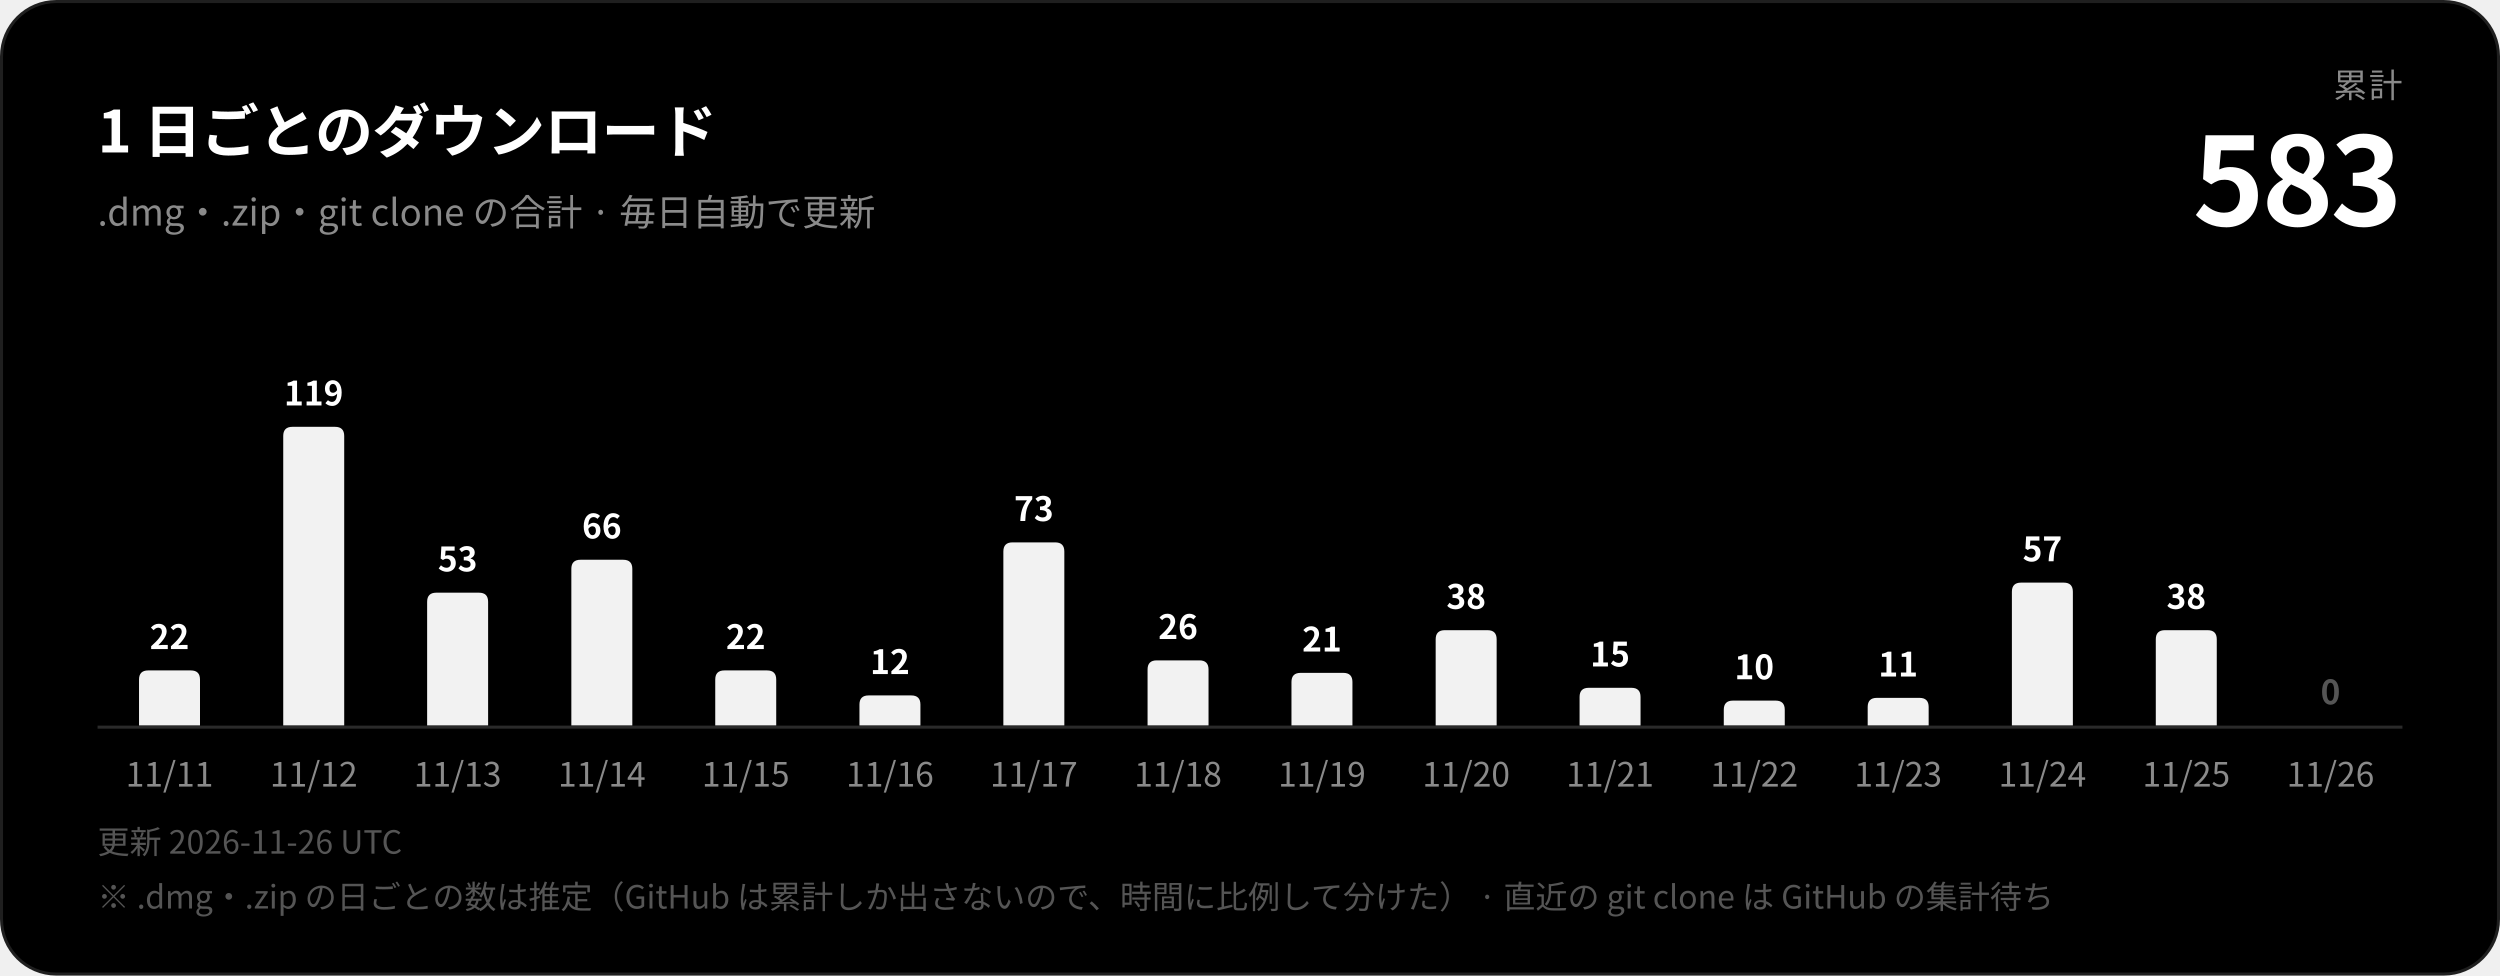
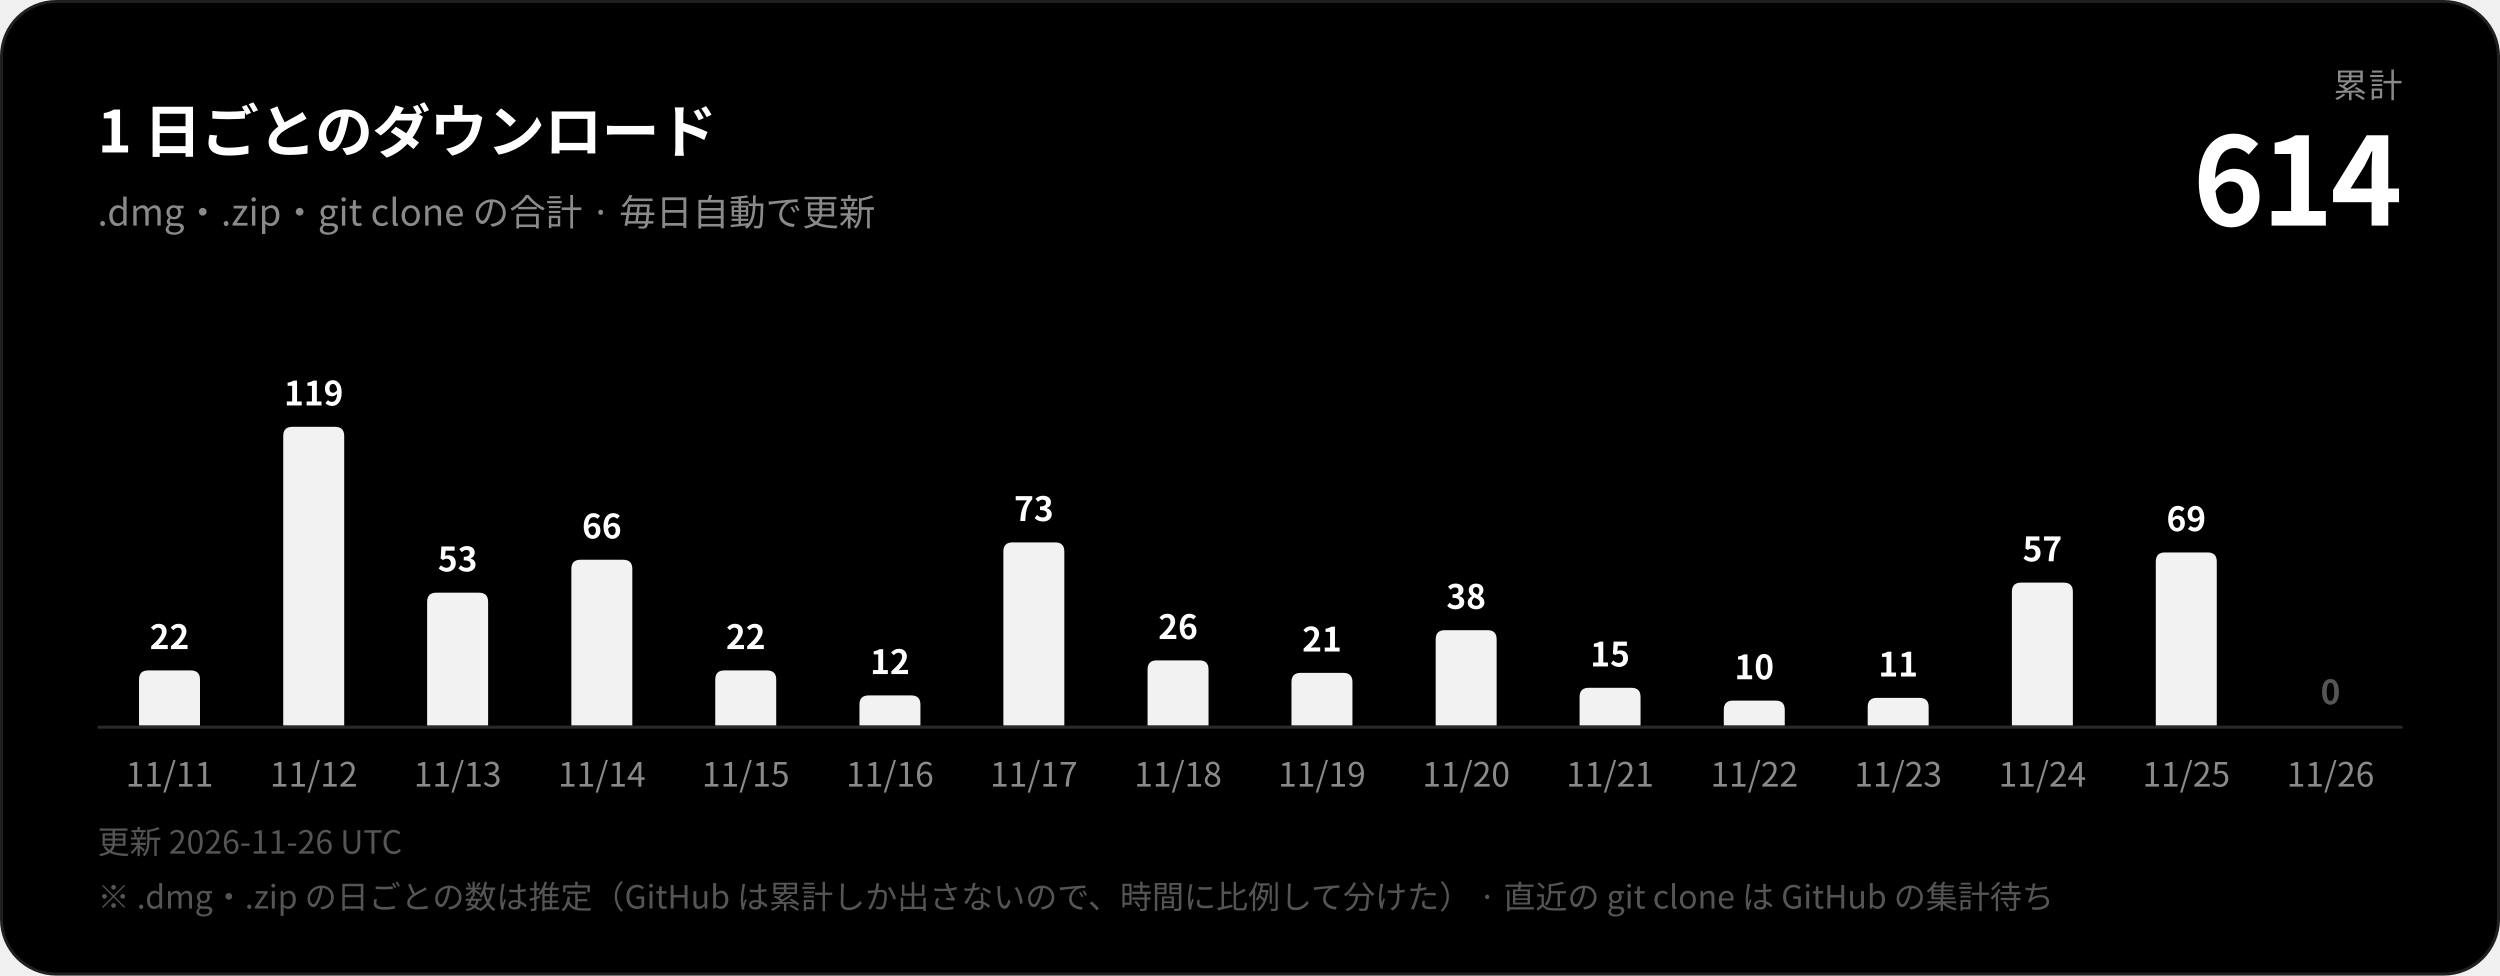
<svg xmlns="http://www.w3.org/2000/svg" width="820" height="320" viewBox="0 0 820 320" role="img" aria-label="1 日ごとのダウンロード">
  <rect x="0.5" y="0.5" width="819" height="319" rx="18" fill="#000000" stroke="#1f1f1f" />
  <g font-family="-apple-system, BlinkMacSystemFont, 'SF Pro Display', 'Segoe UI', 'Hiragino Sans', 'Hiragino Kaku Gothic ProN', 'Noto Sans CJK JP', 'Noto Sans JP', 'PingFang SC', 'Microsoft YaHei', sans-serif" style="font-variant-numeric: tabular-nums">
    <text x="32" y="50" font-size="19" font-weight="600" fill="#ffffff" letter-spacing="-0.2">1 日ごとのダウンロード</text>
    <text x="32" y="74" font-size="12" fill="#8a8a8a">.dmg・.zip・git clone の合計 · 毎日自動で更新</text>
    <text x="788" y="32" font-size="11" fill="#8a8a8a" text-anchor="end" letter-spacing="0.6">累計</text>
-     <text x="788" y="74" font-size="40" font-weight="700" fill="#ffffff" text-anchor="end" letter-spacing="-1">583</text>
+     <text x="788" y="74" font-size="40" font-weight="700" fill="#ffffff" text-anchor="end" letter-spacing="-1">614</text>
    <path d="M45.6,238.0V222.9Q45.6,219.9 48.6,219.9H62.6Q65.6,219.9 65.6,222.9V238.0Z" fill="#f2f2f2" />
    <text x="55.6" y="212.9" font-size="11" font-weight="600" fill="#ffffff" text-anchor="middle">22</text>
    <text x="55.6" y="258" font-size="11" fill="#8a8a8a" text-anchor="middle">11/11</text>
    <path d="M92.9,238.0V143.0Q92.9,140.0 95.9,140.0H109.9Q112.9,140.0 112.9,143.0V238.0Z" fill="#f2f2f2" />
    <text x="102.9" y="133.0" font-size="11" font-weight="600" fill="#ffffff" text-anchor="middle">119</text>
    <text x="102.9" y="258" font-size="11" fill="#8a8a8a" text-anchor="middle">11/12</text>
    <path d="M140.1,238.0V197.4Q140.1,194.4 143.1,194.4H157.1Q160.1,194.4 160.1,197.4V238.0Z" fill="#f2f2f2" />
    <text x="150.1" y="187.4" font-size="11" font-weight="600" fill="#ffffff" text-anchor="middle">53</text>
    <text x="150.1" y="258" font-size="11" fill="#8a8a8a" text-anchor="middle">11/13</text>
    <path d="M187.4,238.0V186.6Q187.4,183.6 190.4,183.6H204.4Q207.4,183.6 207.4,186.6V238.0Z" fill="#f2f2f2" />
    <text x="197.4" y="176.6" font-size="11" font-weight="600" fill="#ffffff" text-anchor="middle">66</text>
    <text x="197.4" y="258" font-size="11" fill="#8a8a8a" text-anchor="middle">11/14</text>
    <path d="M234.6,238.0V222.9Q234.6,219.9 237.6,219.9H251.6Q254.6,219.9 254.6,222.9V238.0Z" fill="#f2f2f2" />
    <text x="244.6" y="212.9" font-size="11" font-weight="600" fill="#ffffff" text-anchor="middle">22</text>
    <text x="244.6" y="258" font-size="11" fill="#8a8a8a" text-anchor="middle">11/15</text>
    <path d="M281.9,238.0V231.1Q281.9,228.1 284.9,228.1H298.9Q301.9,228.1 301.9,231.1V238.0Z" fill="#f2f2f2" />
    <text x="291.9" y="221.1" font-size="11" font-weight="600" fill="#ffffff" text-anchor="middle">12</text>
    <text x="291.9" y="258" font-size="11" fill="#8a8a8a" text-anchor="middle">11/16</text>
    <path d="M329.1,238.0V180.9Q329.1,177.9 332.1,177.9H346.1Q349.1,177.9 349.1,180.9V238.0Z" fill="#f2f2f2" />
    <text x="339.1" y="170.9" font-size="11" font-weight="600" fill="#ffffff" text-anchor="middle">73</text>
    <text x="339.1" y="258" font-size="11" fill="#8a8a8a" text-anchor="middle">11/17</text>
    <path d="M376.4,238.0V219.6Q376.4,216.6 379.4,216.6H393.4Q396.4,216.6 396.4,219.6V238.0Z" fill="#f2f2f2" />
    <text x="386.4" y="209.6" font-size="11" font-weight="600" fill="#ffffff" text-anchor="middle">26</text>
    <text x="386.4" y="258" font-size="11" fill="#8a8a8a" text-anchor="middle">11/18</text>
    <path d="M423.6,238.0V223.7Q423.6,220.7 426.6,220.7H440.6Q443.6,220.7 443.6,223.7V238.0Z" fill="#f2f2f2" />
    <text x="433.6" y="213.7" font-size="11" font-weight="600" fill="#ffffff" text-anchor="middle">21</text>
    <text x="433.6" y="258" font-size="11" fill="#8a8a8a" text-anchor="middle">11/19</text>
    <path d="M470.9,238.0V209.7Q470.9,206.7 473.9,206.7H487.9Q490.9,206.7 490.9,209.7V238.0Z" fill="#f2f2f2" />
    <text x="480.9" y="199.7" font-size="11" font-weight="600" fill="#ffffff" text-anchor="middle">38</text>
    <text x="480.9" y="258" font-size="11" fill="#8a8a8a" text-anchor="middle">11/20</text>
    <path d="M518.1,238.0V228.6Q518.1,225.6 521.1,225.6H535.1Q538.1,225.6 538.1,228.6V238.0Z" fill="#f2f2f2" />
    <text x="528.1" y="218.6" font-size="11" font-weight="600" fill="#ffffff" text-anchor="middle">15</text>
    <text x="528.1" y="258" font-size="11" fill="#8a8a8a" text-anchor="middle">11/21</text>
    <path d="M565.4,238.0V232.8Q565.4,229.8 568.4,229.8H582.4Q585.4,229.8 585.4,232.8V238.0Z" fill="#f2f2f2" />
    <text x="575.4" y="222.8" font-size="11" font-weight="600" fill="#ffffff" text-anchor="middle">10</text>
    <text x="575.4" y="258" font-size="11" fill="#8a8a8a" text-anchor="middle">11/22</text>
    <path d="M612.6,238.0V231.9Q612.6,228.9 615.6,228.9H629.6Q632.6,228.9 632.6,231.9V238.0Z" fill="#f2f2f2" />
    <text x="622.6" y="221.9" font-size="11" font-weight="600" fill="#ffffff" text-anchor="middle">11</text>
    <text x="622.6" y="258" font-size="11" fill="#8a8a8a" text-anchor="middle">11/23</text>
    <path d="M659.9,238.0V194.1Q659.9,191.1 662.9,191.1H676.9Q679.9,191.1 679.9,194.1V238.0Z" fill="#f2f2f2" />
    <text x="669.9" y="184.1" font-size="11" font-weight="600" fill="#ffffff" text-anchor="middle">57</text>
    <text x="669.9" y="258" font-size="11" fill="#8a8a8a" text-anchor="middle">11/24</text>
-     <path d="M707.1,238.0V209.7Q707.1,206.7 710.1,206.7H724.1Q727.1,206.7 727.1,209.7V238.0Z" fill="#f2f2f2" />
-     <text x="717.1" y="199.7" font-size="11" font-weight="600" fill="#ffffff" text-anchor="middle">38</text>
+     <path d="M707.1,238.0V184.2Q707.1,181.2 710.1,181.2H724.1Q727.1,181.2 727.1,184.2V238.0Z" fill="#f2f2f2" />
+     <text x="717.1" y="174.2" font-size="11" font-weight="600" fill="#ffffff" text-anchor="middle">69</text>
    <text x="717.1" y="258" font-size="11" fill="#8a8a8a" text-anchor="middle">11/25</text>
    <text x="764.4" y="231.0" font-size="11" font-weight="600" fill="#555555" text-anchor="middle">0</text>
    <text x="764.4" y="258" font-size="11" fill="#8a8a8a" text-anchor="middle">11/26</text>
    <line x1="32" y1="238.5" x2="788" y2="238.5" stroke="#2a2a2a" stroke-width="1" />
    <text x="32" y="280" font-size="10.5" fill="#555555">更新 2026-11-26 UTC</text>
    <text x="32" y="298" font-size="10.5" fill="#555555">※ .dmg・.zip の日ごとの数は推定（GitHub は累計しか出さないので、時間に比例して分けた） · 直近の git clone は GitHub の集計待ち</text>
  </g>
</svg>
